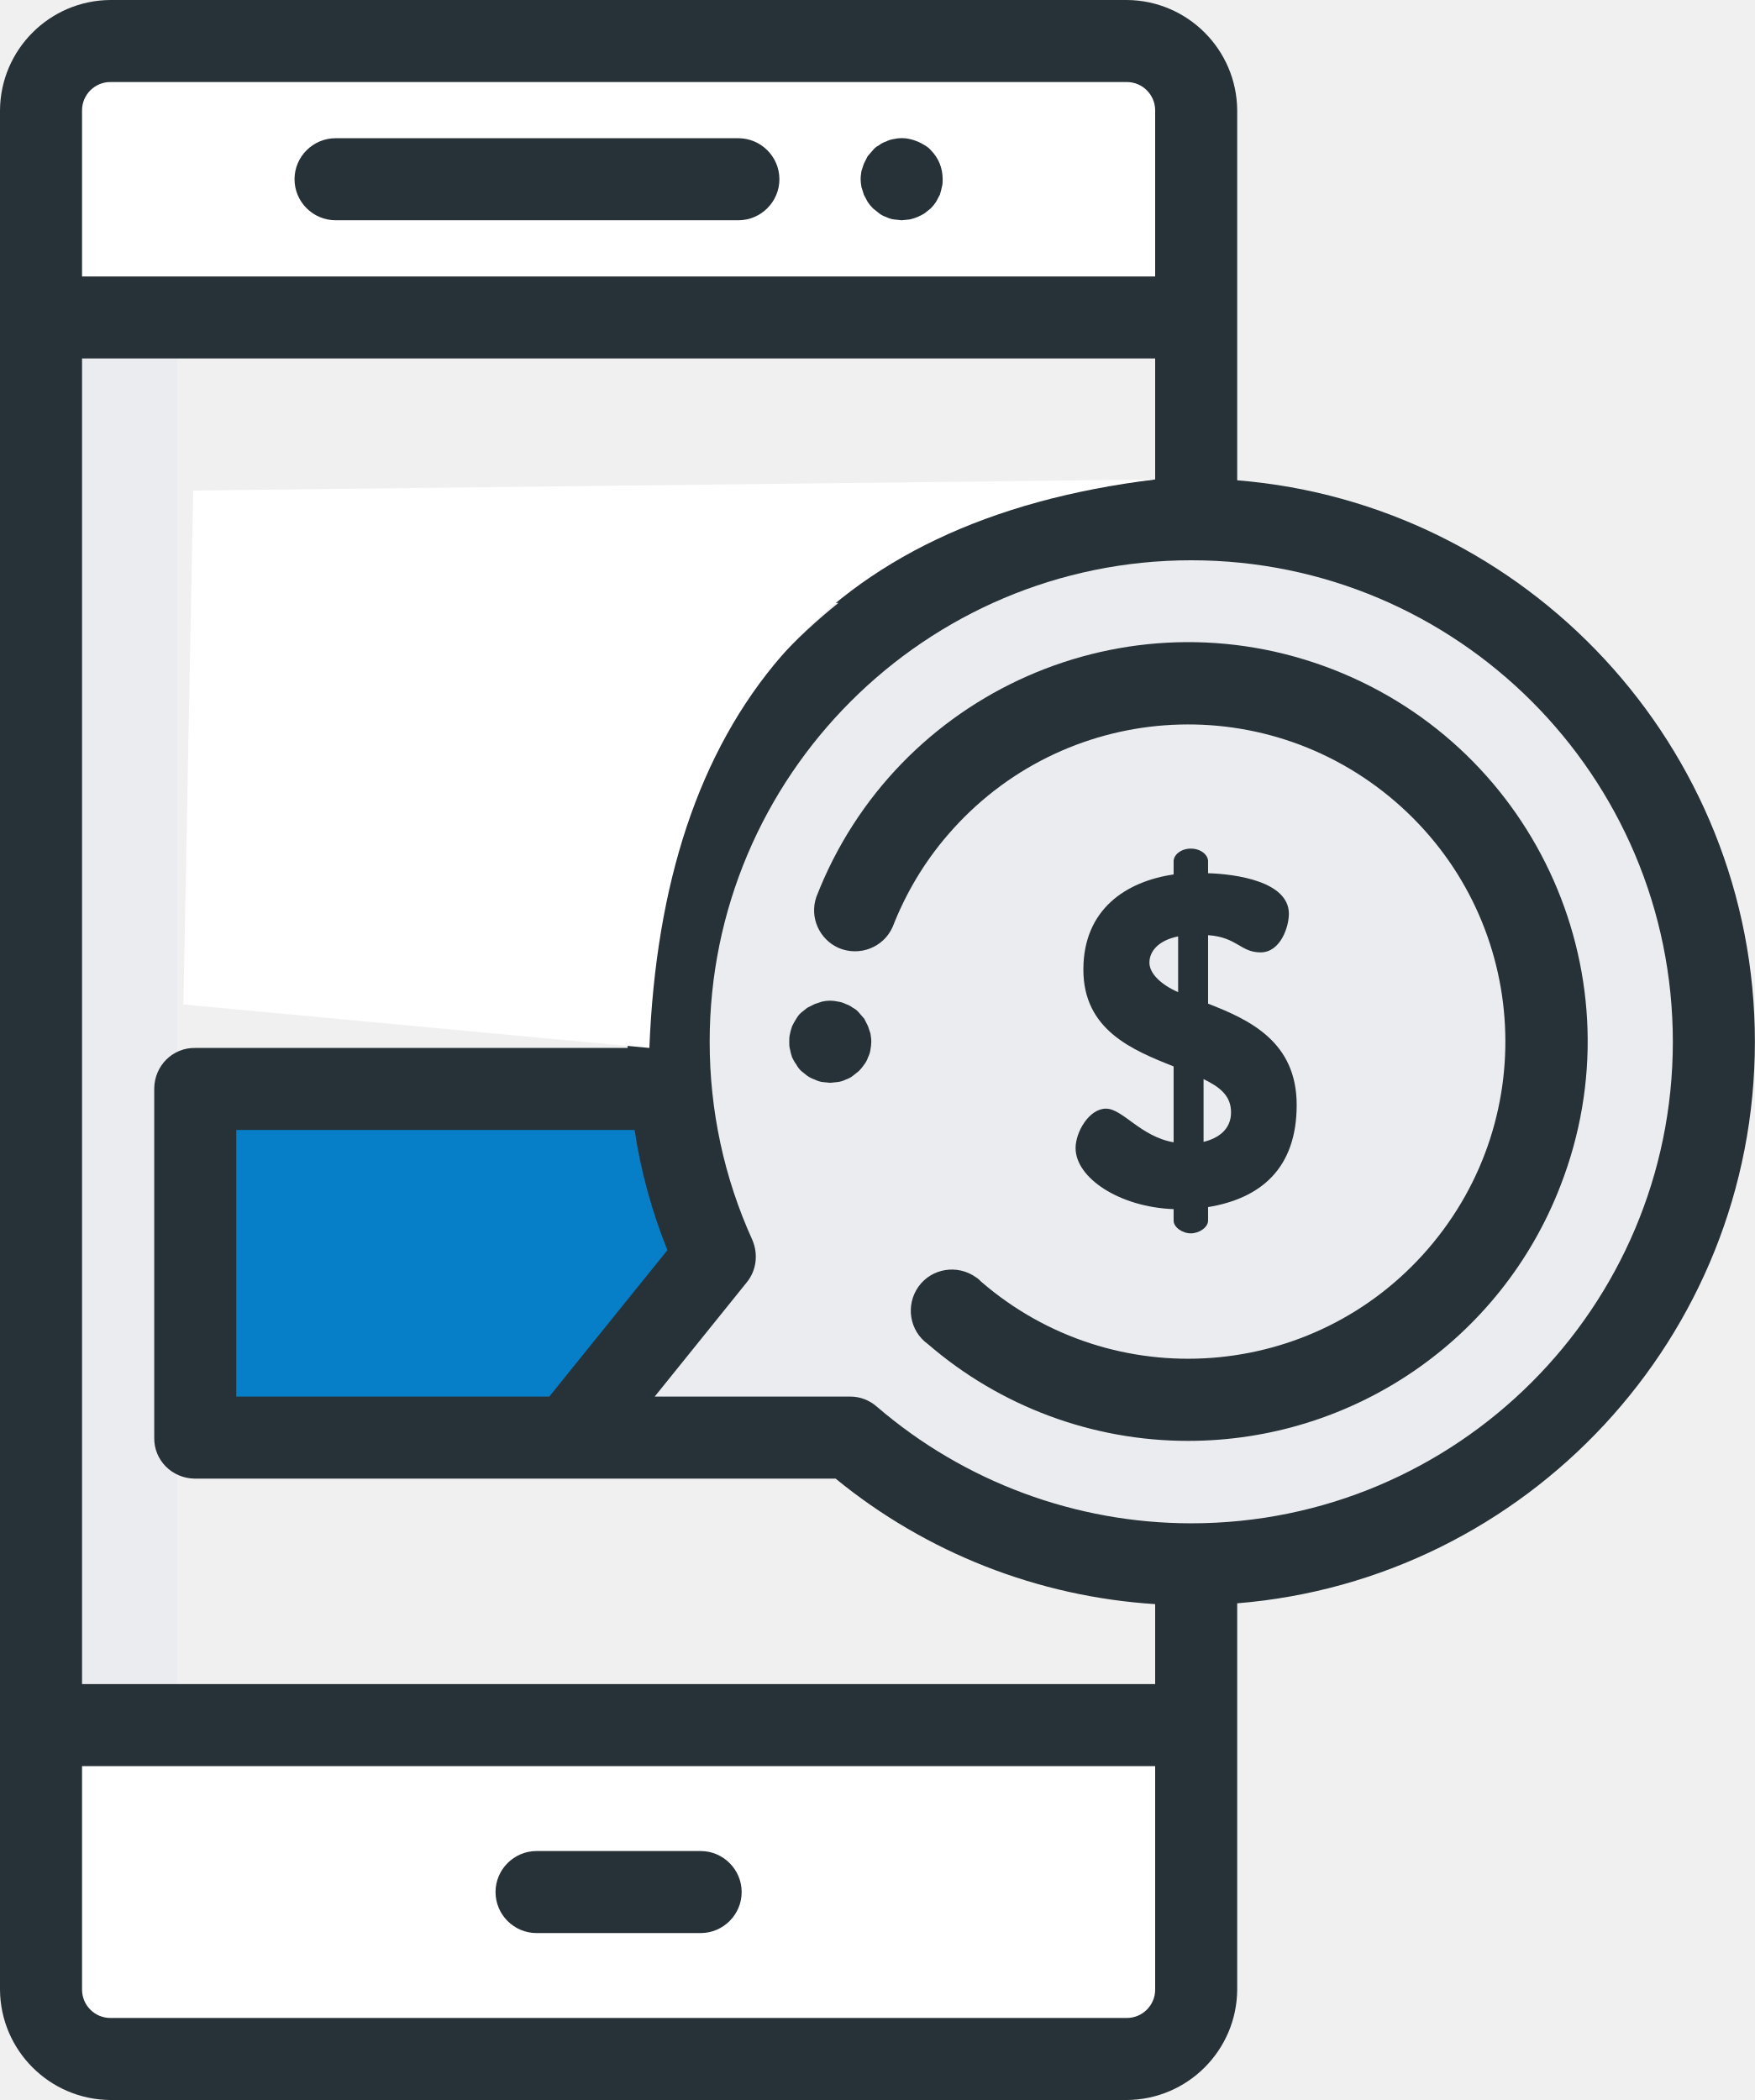
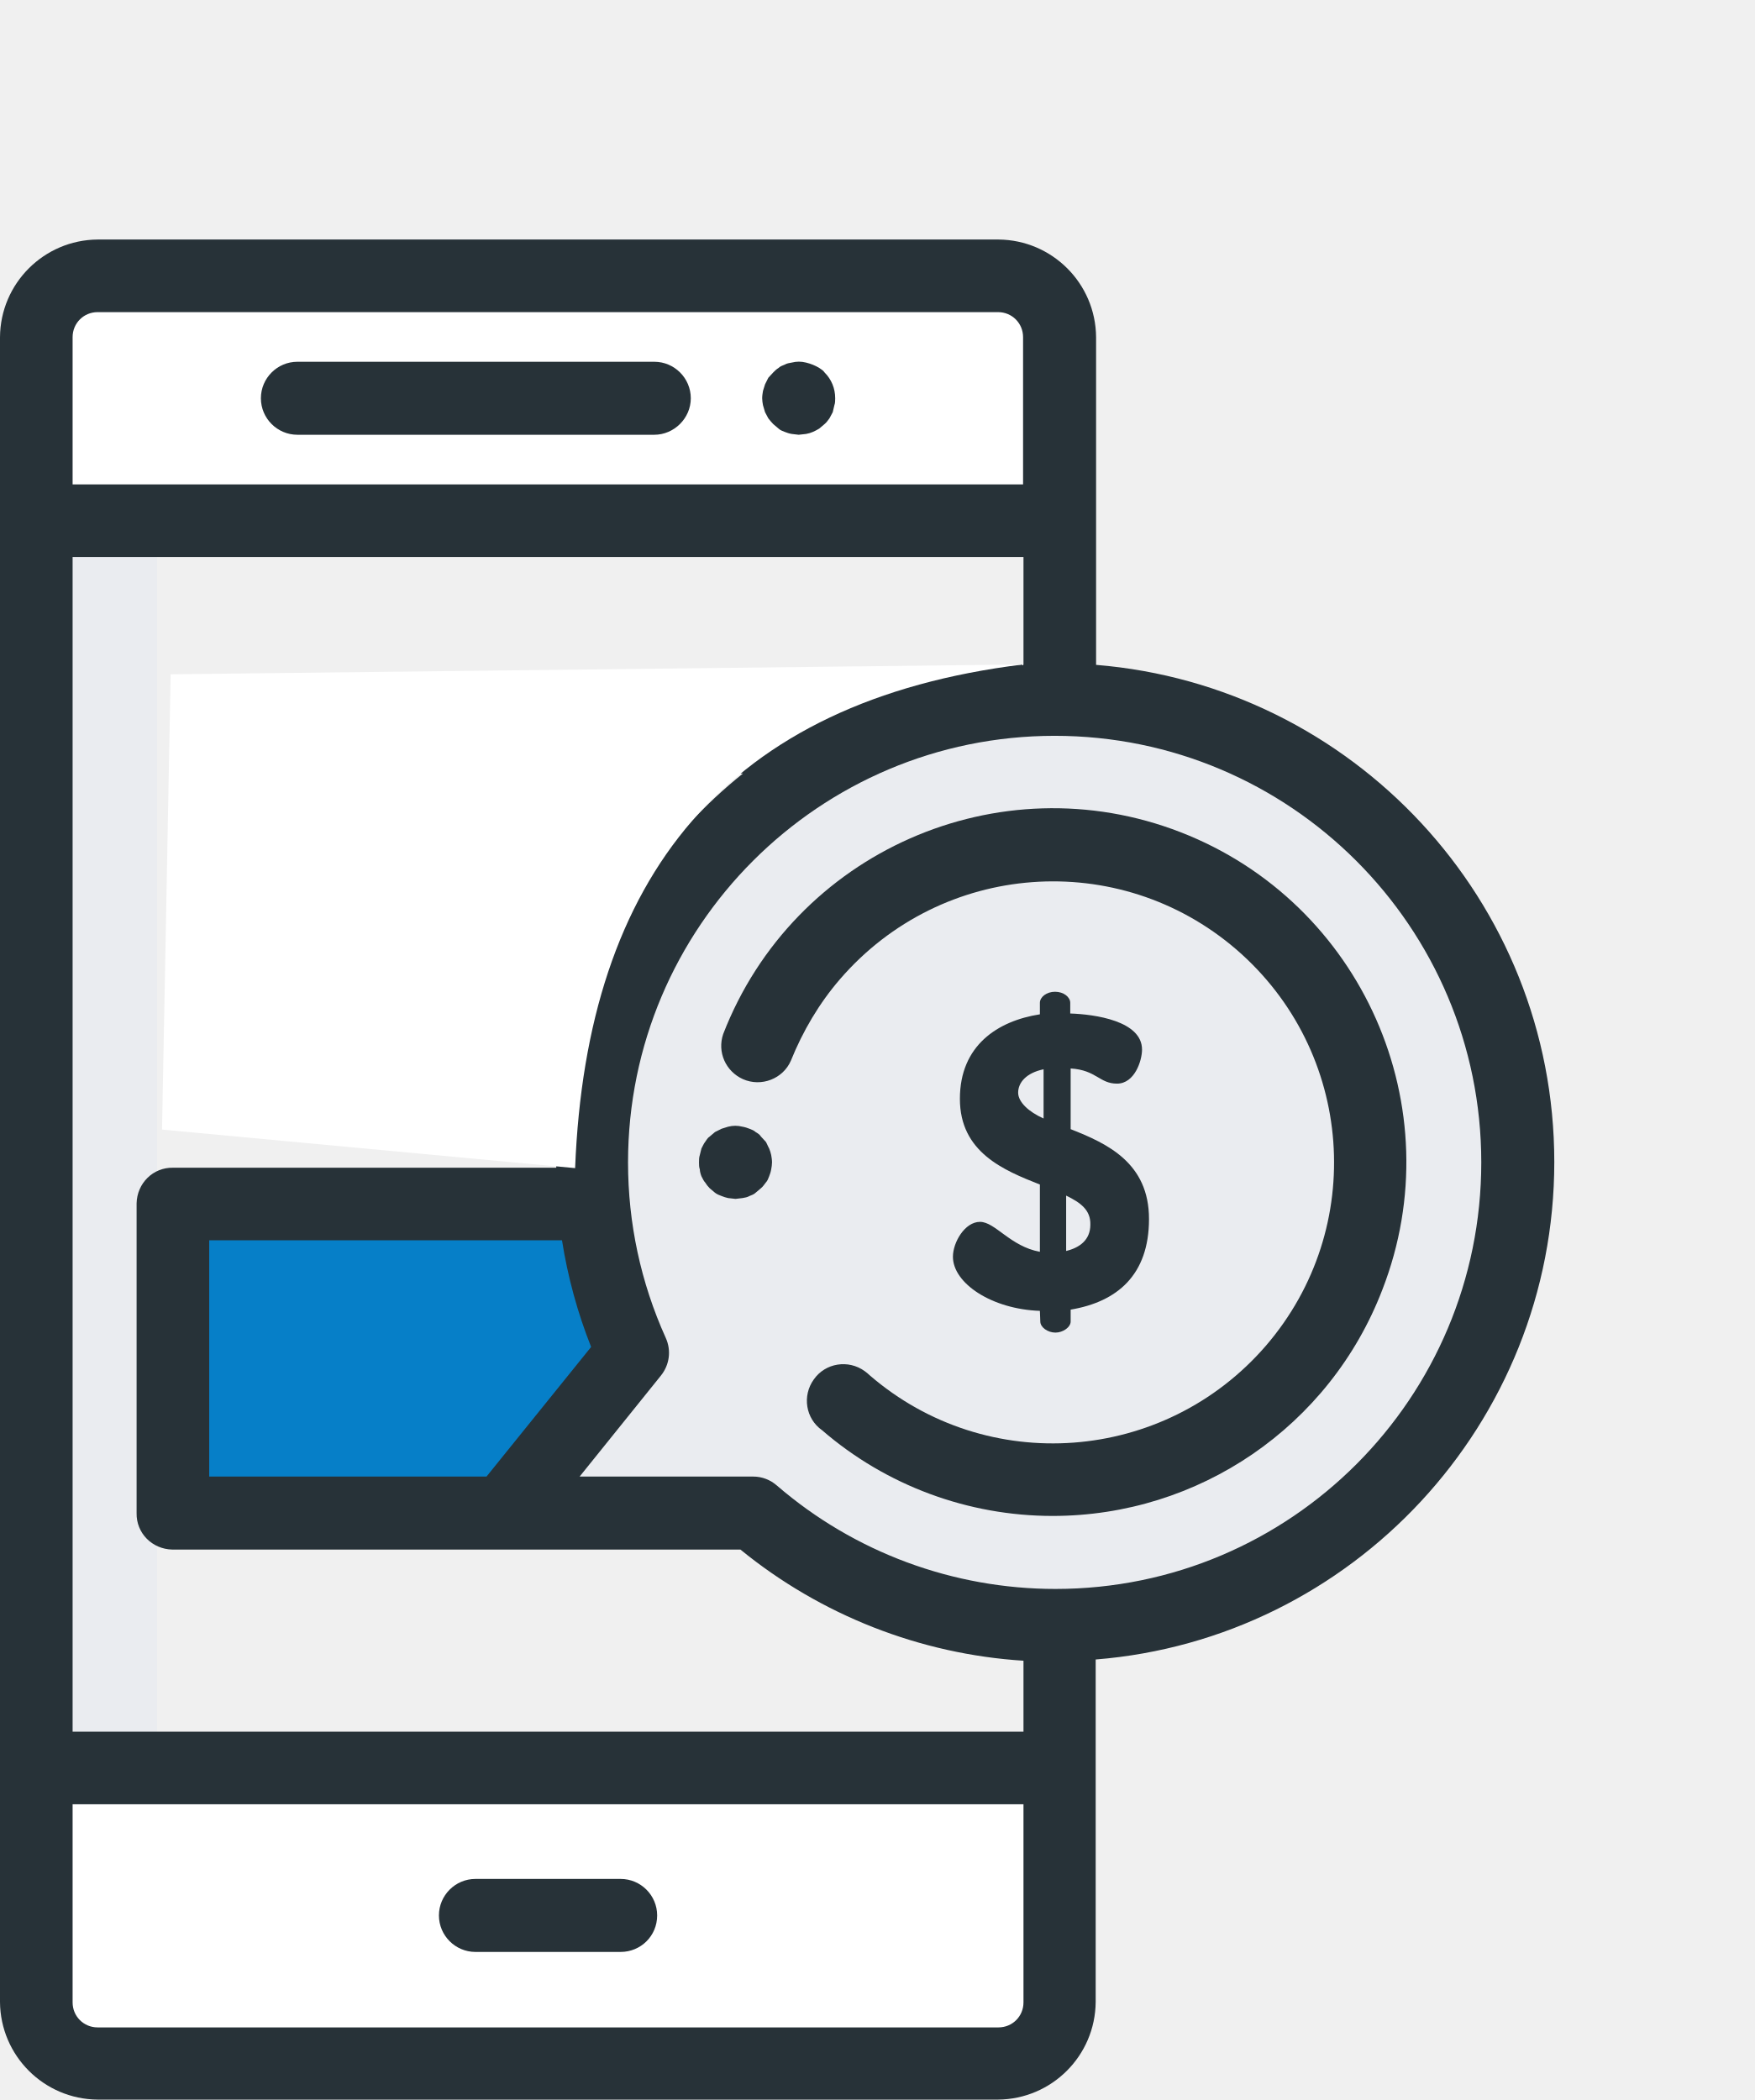
<svg xmlns="http://www.w3.org/2000/svg" version="1.1" id="Capa_1" x="0px" y="0px" viewBox="0 0 427.8 512" style="enable-background:new 0 0 427.8 512;" xml:space="preserve">
  <style type="text/css">
	.st0{fill:#EAECF0;}
	.st1{fill:#067FC8;}
	.st2{fill:#273238;}
	.st3{fill:#FFFFFF;}
</style>
-   <polyline class="st0" points="43.2,124.6 43.2,77.4 10,77.4 10,420.6 43.2,420.6 43.2,383.4 " />
-   <path class="st1" d="M163.5,265.5H47.6v85h91.1l35.6-44.1C168.4,293.5,164.8,279.6,163.5,265.5z" />
-   <path class="st0" d="M290.4,126.6C220,126.6,163,183.6,163,254c0,18.1,3.8,35.9,11.3,52.4l-35.6,44.1h68.6  c53.3,45.9,133.7,40,179.7-13.3s40-133.7-13.3-179.7C350.5,137.5,321,126.6,290.4,126.6L290.4,126.6z" />
-   <path class="st2" d="M202.4,264l-2-0.2c-0.6-0.1-1.2-0.3-1.8-0.6c-0.6-0.2-1.2-0.5-1.8-0.9l-1.5-1.2c-0.5-0.5-0.9-1-1.2-1.6  c-0.4-0.5-0.7-1.1-1-1.7c-0.2-0.6-0.4-1.3-0.5-1.9c-0.2-0.6-0.2-1.3-0.2-1.9c0-0.7,0-1.3,0.2-2c0.1-0.6,0.3-1.2,0.5-1.8  c0.3-0.6,0.6-1.2,1-1.8c0.3-0.5,0.7-1.1,1.2-1.5l1.5-1.2l1.8-0.9l1.8-0.6c1.3-0.3,2.6-0.3,3.9,0c0.7,0.1,1.3,0.3,1.9,0.6  c0.6,0.2,1.2,0.5,1.7,0.9c0.6,0.3,1.1,0.7,1.5,1.2l1.3,1.5c0.3,0.6,0.6,1.2,0.9,1.8c0.2,0.6,0.4,1.2,0.6,1.8c0.1,0.7,0.2,1.3,0.2,2  c0,0.6-0.1,1.3-0.2,1.9c-0.1,0.7-0.3,1.3-0.6,1.9c-0.2,0.6-0.5,1.2-0.9,1.7c-0.4,0.6-0.8,1.1-1.3,1.6l-1.5,1.2  c-0.5,0.4-1.1,0.7-1.7,0.9c-0.6,0.3-1.2,0.5-1.9,0.6L202.4,264z" />
-   <path class="st3" d="M10,420.6h281.6v64.5c0,9.3-7.6,16.9-16.9,16.9c0,0,0,0,0,0H26.9c-9.3,0-16.9-7.6-16.9-16.9V420.6z" />
-   <path class="st3" d="M291.6,77.4H10V26.9C10,17.6,17.6,10,26.9,10l0,0h247.8c9.3,0,16.9,7.6,16.9,16.9L291.6,77.4z" />
-   <path class="st2" d="M301.6,117.1V26.9C301.5,12.1,289.5,0.1,274.7,0H26.9C12.1,0.1,0.1,12.1,0,26.9v458.2  c0.1,14.8,12.1,26.8,26.9,26.9h247.8c14.8-0.1,26.8-12.1,26.9-26.9v-94.2c70.5-5.7,126.2-64.9,126.2-136.9S372.1,122.8,301.6,117.1z   M20,26.9c0-3.8,3.1-6.9,6.9-6.9l0,0h247.8c3.8,0,6.9,3.1,6.9,6.9v40.5H20V26.9z M20,87.4h261.6v29.5c-15,1-29.7,4.4-43.5,10.1H76.4  c0.7,6.5,0.1,13.5,0,20h128c-21,16.8-36.6,39.5-44.8,65.1H70.4c-1.3,6.6-2.7,13.3-4,20h88.4c-1.2,7.2-1.8,14.6-1.8,21.9v1.5H47.6  c-5.5-0.1-9.9,4.3-10,9.8c0,0.1,0,0.1,0,0.2v85c-0.1,5.5,4.3,9.9,9.8,10c0.1,0,0.1,0,0.2,0h156.1c22.1,18.1,49.4,28.8,77.9,30.6  v19.5H20V87.4z M162.7,304.8l-28.8,35.7H57.6v-65h97.1C156.2,285.5,158.9,295.4,162.7,304.8z M281.6,485.1c0,3.8-3.1,6.9-6.9,6.9  H26.9c-3.8,0-6.9-3.1-6.9-6.9v-54.5h261.6V485.1z M290.4,371.4c-28.1,0-55.3-10.1-76.6-28.4c-1.8-1.6-4.1-2.5-6.5-2.5h-47.7  l22.4-27.8c2.4-2.9,2.9-6.9,1.4-10.4c-6.9-15.2-10.4-31.6-10.4-48.3c0-64.8,52.6-117.4,117.4-117.4S407.8,189.2,407.8,254  S355.2,371.4,290.4,371.4L290.4,371.4L290.4,371.4z" />
-   <path class="st2" d="M170.8,471.3h-40c-5.5,0-10-4.5-10-10s4.5-10,10-10h40c5.5,0,10,4.5,10,10S176.3,471.3,170.8,471.3z" />
-   <path class="st2" d="M219.8,53.7l-1.9-0.2c-0.7-0.1-1.3-0.3-1.9-0.6c-0.6-0.2-1.2-0.5-1.7-0.9l-1.5-1.2c-0.5-0.5-0.9-1-1.3-1.6  l-0.9-1.7l-0.6-1.9c-0.1-0.6-0.2-1.3-0.2-1.9c0-0.7,0.1-1.3,0.2-2l0.6-1.8l0.9-1.8l1.3-1.5c0.4-0.5,0.9-0.9,1.5-1.2  c0.5-0.4,1.1-0.7,1.7-0.9c0.6-0.3,1.2-0.5,1.9-0.6c1.3-0.3,2.6-0.3,3.9,0c1.3,0.3,2.5,0.8,3.6,1.5c0.5,0.3,1.1,0.7,1.5,1.2  c1.9,1.9,2.9,4.4,2.9,7.1c0,0.6,0,1.3-0.2,1.9c-0.1,0.6-0.3,1.3-0.5,1.9l-0.9,1.7c-0.4,0.6-0.8,1.1-1.3,1.6l-1.5,1.2  c-1.1,0.7-2.3,1.2-3.6,1.5L219.8,53.7z" />
-   <path class="st2" d="M180,53.7H81.8c-5.5,0-10-4.5-10-10s4.5-10,10-10H180c5.5,0,10,4.5,10,10S185.5,53.7,180,53.7z" />
-   <path class="st0" d="M208.3,222.4c17.4-45,68-67.3,113-49.8s67.3,68,49.8,113c-17.4,45-68,67.3-113,49.8  c-9.3-3.6-17.9-8.8-25.4-15.3" />
-   <path class="st2" d="M289.6,351.3c-23.3,0-45.8-8.4-63.4-23.6c-4.5-3.2-5.5-9.5-2.3-14c3.2-4.5,9.5-5.5,14-2.3  c0.5,0.3,0.9,0.7,1.3,1.1c32.3,27.9,81.1,24.3,109-8.1s24.3-81.1-8.1-109s-81.1-24.3-109,8.1c-5.8,6.7-10.3,14.3-13.5,22.5  c-2.2,5-8.1,7.3-13.2,5.1c-4.7-2.1-7.1-7.5-5.4-12.4c19.4-50.1,75.8-75,125.9-55.5s75,75.8,55.5,125.9  C365.9,326.7,329.8,351.3,289.6,351.3z" />
-   <path class="st2" d="M286.1,294.8c-13.2-0.5-23.9-7.6-23.9-14.9c0-3.9,3.3-9.6,7.4-9.6s8.4,6.8,16.5,8.2V260c-10.1-4-22-8.9-22-23.6  s10.4-21.5,22-23.2V210c0-1.6,1.8-3.1,4.2-3.1s4.2,1.5,4.2,3.1v2.9c6.8,0.2,19.7,2,19.7,9.9c0,3.1-2,9.4-6.9,9.4s-5.7-3.7-12.8-4.2  v16.7c10,3.9,21.6,9.2,21.6,24.7s-8.8,22.8-21.6,24.9v3.3c0,1.6-2.1,3.1-4.2,3.1s-4.2-1.5-4.2-3.1L286.1,294.8L286.1,294.8z   M287.2,241.9v-13.6c-4.9,1-7,3.7-7,6.4S283.1,240.1,287.2,241.9L287.2,241.9z M293.4,263.1v15.3c3.7-0.9,6.7-3.1,6.7-7.2  S297.3,265,293.4,263.1L293.4,263.1z" />
-   <path class="st3" d="M158.3,255.5c3.2-80.1,41.6-128.6,123.3-138.6l-234.5,2.7l-2.4,125.3" />
+   <polyline class="st0" points="38.3,168.8 38.3,127 8.9,127 8.9,431 38.3,431 38.3,398.1 " />
+   <path class="st1" d="M144.8,293.6H42.2v75.3h80.7l31.5-39.1C149.2,318.4,146,306.1,144.8,293.6z" />
+   <path class="st0" d="M257.3,170.6c-62.4,0-112.9,50.5-112.9,112.9c0,16,3.4,31.8,10,46.4l-31.5,39.1h60.8  c47.2,40.7,118.4,35.4,159.2-11.8s35.4-118.4-11.8-159.2C310.5,180.2,284.4,170.6,257.3,170.6L257.3,170.6z" />
+   <path class="st2" d="M179.3,292.3l-1.8-0.2c-0.5-0.1-1.1-0.3-1.6-0.5c-0.5-0.2-1.1-0.4-1.6-0.8l-1.3-1.1c-0.4-0.4-0.8-0.9-1.1-1.4  c-0.4-0.4-0.6-1-0.9-1.5c-0.2-0.5-0.4-1.2-0.4-1.7c-0.2-0.5-0.2-1.2-0.2-1.7c0-0.6,0-1.2,0.2-1.8c0.1-0.5,0.3-1.1,0.4-1.6  c0.3-0.5,0.5-1.1,0.9-1.6c0.3-0.4,0.6-1,1.1-1.3l1.3-1.1l1.6-0.8l1.6-0.5c1.2-0.3,2.3-0.3,3.5,0c0.6,0.1,1.2,0.3,1.7,0.5  c0.5,0.2,1.1,0.4,1.5,0.8c0.5,0.3,1,0.6,1.3,1.1l1.2,1.3c0.3,0.5,0.5,1.1,0.8,1.6c0.2,0.5,0.4,1.1,0.5,1.6c0.1,0.6,0.2,1.2,0.2,1.8  c0,0.5-0.1,1.2-0.2,1.7c-0.1,0.6-0.3,1.2-0.5,1.7c-0.2,0.5-0.4,1.1-0.8,1.5c-0.4,0.5-0.7,1-1.2,1.4l-1.3,1.1c-0.4,0.4-1,0.6-1.5,0.8  c-0.5,0.3-1.1,0.4-1.7,0.5L179.3,292.3z" />
+   <path class="st3" d="M8.9,431h249.5v57.1c0,8.2-6.7,15-15,15l0,0H23.8c-8.2,0-15-6.7-15-15V431z" />
+   <path class="st3" d="M258.3,127H8.9V82.2c0-8.2,6.7-15,15-15l0,0h219.5c8.2,0,15,6.7,15,15V127z" />
+   <path class="st2" d="M267.2,162.1V82.2c-0.1-13.1-10.7-23.7-23.8-23.8H23.8C10.7,58.5,0.1,69.1,0,82.2v405.9  c0.1,13.1,10.7,23.7,23.8,23.8h219.5c13.1-0.1,23.7-10.7,23.8-23.8v-83.5c62.5-5,111.8-57.5,111.8-121.3S329.7,167.2,267.2,162.1z   M17.7,82.2c0-3.4,2.7-6.1,6.1-6.1l0,0h219.5c3.4,0,6.1,2.7,6.1,6.1v35.9H17.7V82.2z M17.7,135.8h231.8V162  c-13.3,0.9-26.3,3.9-38.5,8.9H67.7c0.6,5.8,0.1,12,0,17.7h113.4c-18.6,14.9-32.4,35-39.7,57.7h-79c-1.2,5.8-2.4,11.8-3.5,17.7h78.3  c-1.1,6.4-1.6,12.9-1.6,19.4v1.3H42.2c-4.9-0.1-8.8,3.8-8.9,8.7c0,0.1,0,0.1,0,0.2v75.3c-0.1,4.9,3.8,8.8,8.7,8.9c0.1,0,0.1,0,0.2,0  h138.3c19.6,16,43.8,25.5,69,27.1v17.3H17.7V135.8z M144.1,328.4l-25.5,31.6H51v-57.6h86C138.4,311.3,140.8,320.1,144.1,328.4z   M249.5,488.2c0,3.4-2.7,6.1-6.1,6.1H23.8c-3.4,0-6.1-2.7-6.1-6.1v-48.3h231.8V488.2z M257.3,387.4c-24.9,0-49-8.9-67.9-25.2  c-1.6-1.4-3.6-2.2-5.8-2.2h-42.3l19.8-24.6c2.1-2.6,2.6-6.1,1.2-9.2c-6.1-13.5-9.2-28-9.2-42.8c0-57.4,46.6-104,104-104  s104,46.6,104,104S314.7,387.4,257.3,387.4L257.3,387.4L257.3,387.4z" />
+   <path class="st2" d="M151.3,475.9h-35.4c-4.9,0-8.9-4-8.9-8.9c0-4.9,4-8.9,8.9-8.9h35.4c4.9,0,8.9,4,8.9,8.9  C160.2,472,156.2,475.9,151.3,475.9z" />
+   <path class="st2" d="M194.7,106l-1.7-0.2c-0.6-0.1-1.2-0.3-1.7-0.5c-0.5-0.2-1.1-0.4-1.5-0.8l-1.3-1.1c-0.4-0.4-0.8-0.9-1.2-1.4  l-0.8-1.5l-0.5-1.7c-0.1-0.5-0.2-1.2-0.2-1.7c0-0.6,0.1-1.2,0.2-1.8l0.5-1.6l0.8-1.6l1.2-1.3c0.4-0.4,0.8-0.8,1.3-1.1  c0.4-0.4,1-0.6,1.5-0.8c0.5-0.3,1.1-0.4,1.7-0.5c1.2-0.3,2.3-0.3,3.5,0s2.2,0.7,3.2,1.3c0.4,0.3,1,0.6,1.3,1.1  c1.7,1.7,2.6,3.9,2.6,6.3c0,0.5,0,1.2-0.2,1.7c-0.1,0.5-0.3,1.2-0.4,1.7l-0.8,1.5c-0.4,0.5-0.7,1-1.2,1.4l-1.3,1.1  c-1,0.6-2,1.1-3.2,1.3L194.7,106z" />
+   <path class="st2" d="M159.5,106h-87c-4.9,0-8.9-4-8.9-8.9s4-8.9,8.9-8.9h87c4.9,0,8.9,4,8.9,8.9S164.3,106,159.5,106z" />
+   <path class="st0" d="M184.5,255.4c15.4-39.9,60.2-59.6,100.1-44.1s59.6,60.2,44.1,100.1c-15.4,39.9-60.2,59.6-100.1,44.1  c-8.2-3.2-15.9-7.8-22.5-13.6" />
+   <path class="st2" d="M256.6,369.6c-20.6,0-40.6-7.4-56.2-20.9c-4-2.8-4.9-8.4-2-12.4c2.8-4,8.4-4.9,12.4-2c0.4,0.3,0.8,0.6,1.2,1  c28.6,24.7,71.8,21.5,96.6-7.2c24.7-28.7,21.5-71.8-7.2-96.6c-28.7-24.7-71.8-21.5-96.6,7.2c-5.1,5.9-9.1,12.7-12,19.9  c-1.9,4.4-7.2,6.5-11.7,4.5c-4.2-1.9-6.3-6.6-4.8-11c17.2-44.4,67.2-66.4,111.5-49.2s66.4,67.2,49.2,111.5  C324.2,347.8,292.2,369.6,256.6,369.6z" />
+   <path class="st2" d="M253.5,319.6c-11.7-0.4-21.2-6.7-21.2-13.2c0-3.5,2.9-8.5,6.6-8.5s7.4,6,14.6,7.3v-16.4  c-8.9-3.5-19.5-7.9-19.5-20.9c0-13,9.2-19,19.5-20.6v-2.8c0-1.4,1.6-2.7,3.7-2.7c2.1,0,3.7,1.3,3.7,2.7v2.6c6,0.2,17.5,1.8,17.5,8.8  c0,2.7-1.8,8.3-6.1,8.3s-5-3.3-11.3-3.7v14.8c8.9,3.5,19.1,8.2,19.1,21.9s-7.8,20.2-19.1,22.1v2.9c0,1.4-1.9,2.7-3.7,2.7  c-1.9,0-3.7-1.3-3.7-2.7L253.5,319.6L253.5,319.6z M254.4,272.7v-12c-4.3,0.9-6.2,3.3-6.2,5.7C248.2,268.7,250.8,271.1,254.4,272.7  L254.4,272.7z M259.9,291.5V305c3.3-0.8,5.9-2.7,5.9-6.4C265.9,295,263.4,293.2,259.9,291.5L259.9,291.5z" />
+   <path class="st3" d="M140.2,284.8c2.8-71,36.9-113.9,109.2-122.8l-207.8,2.4l-2.1,111" />
</svg>
